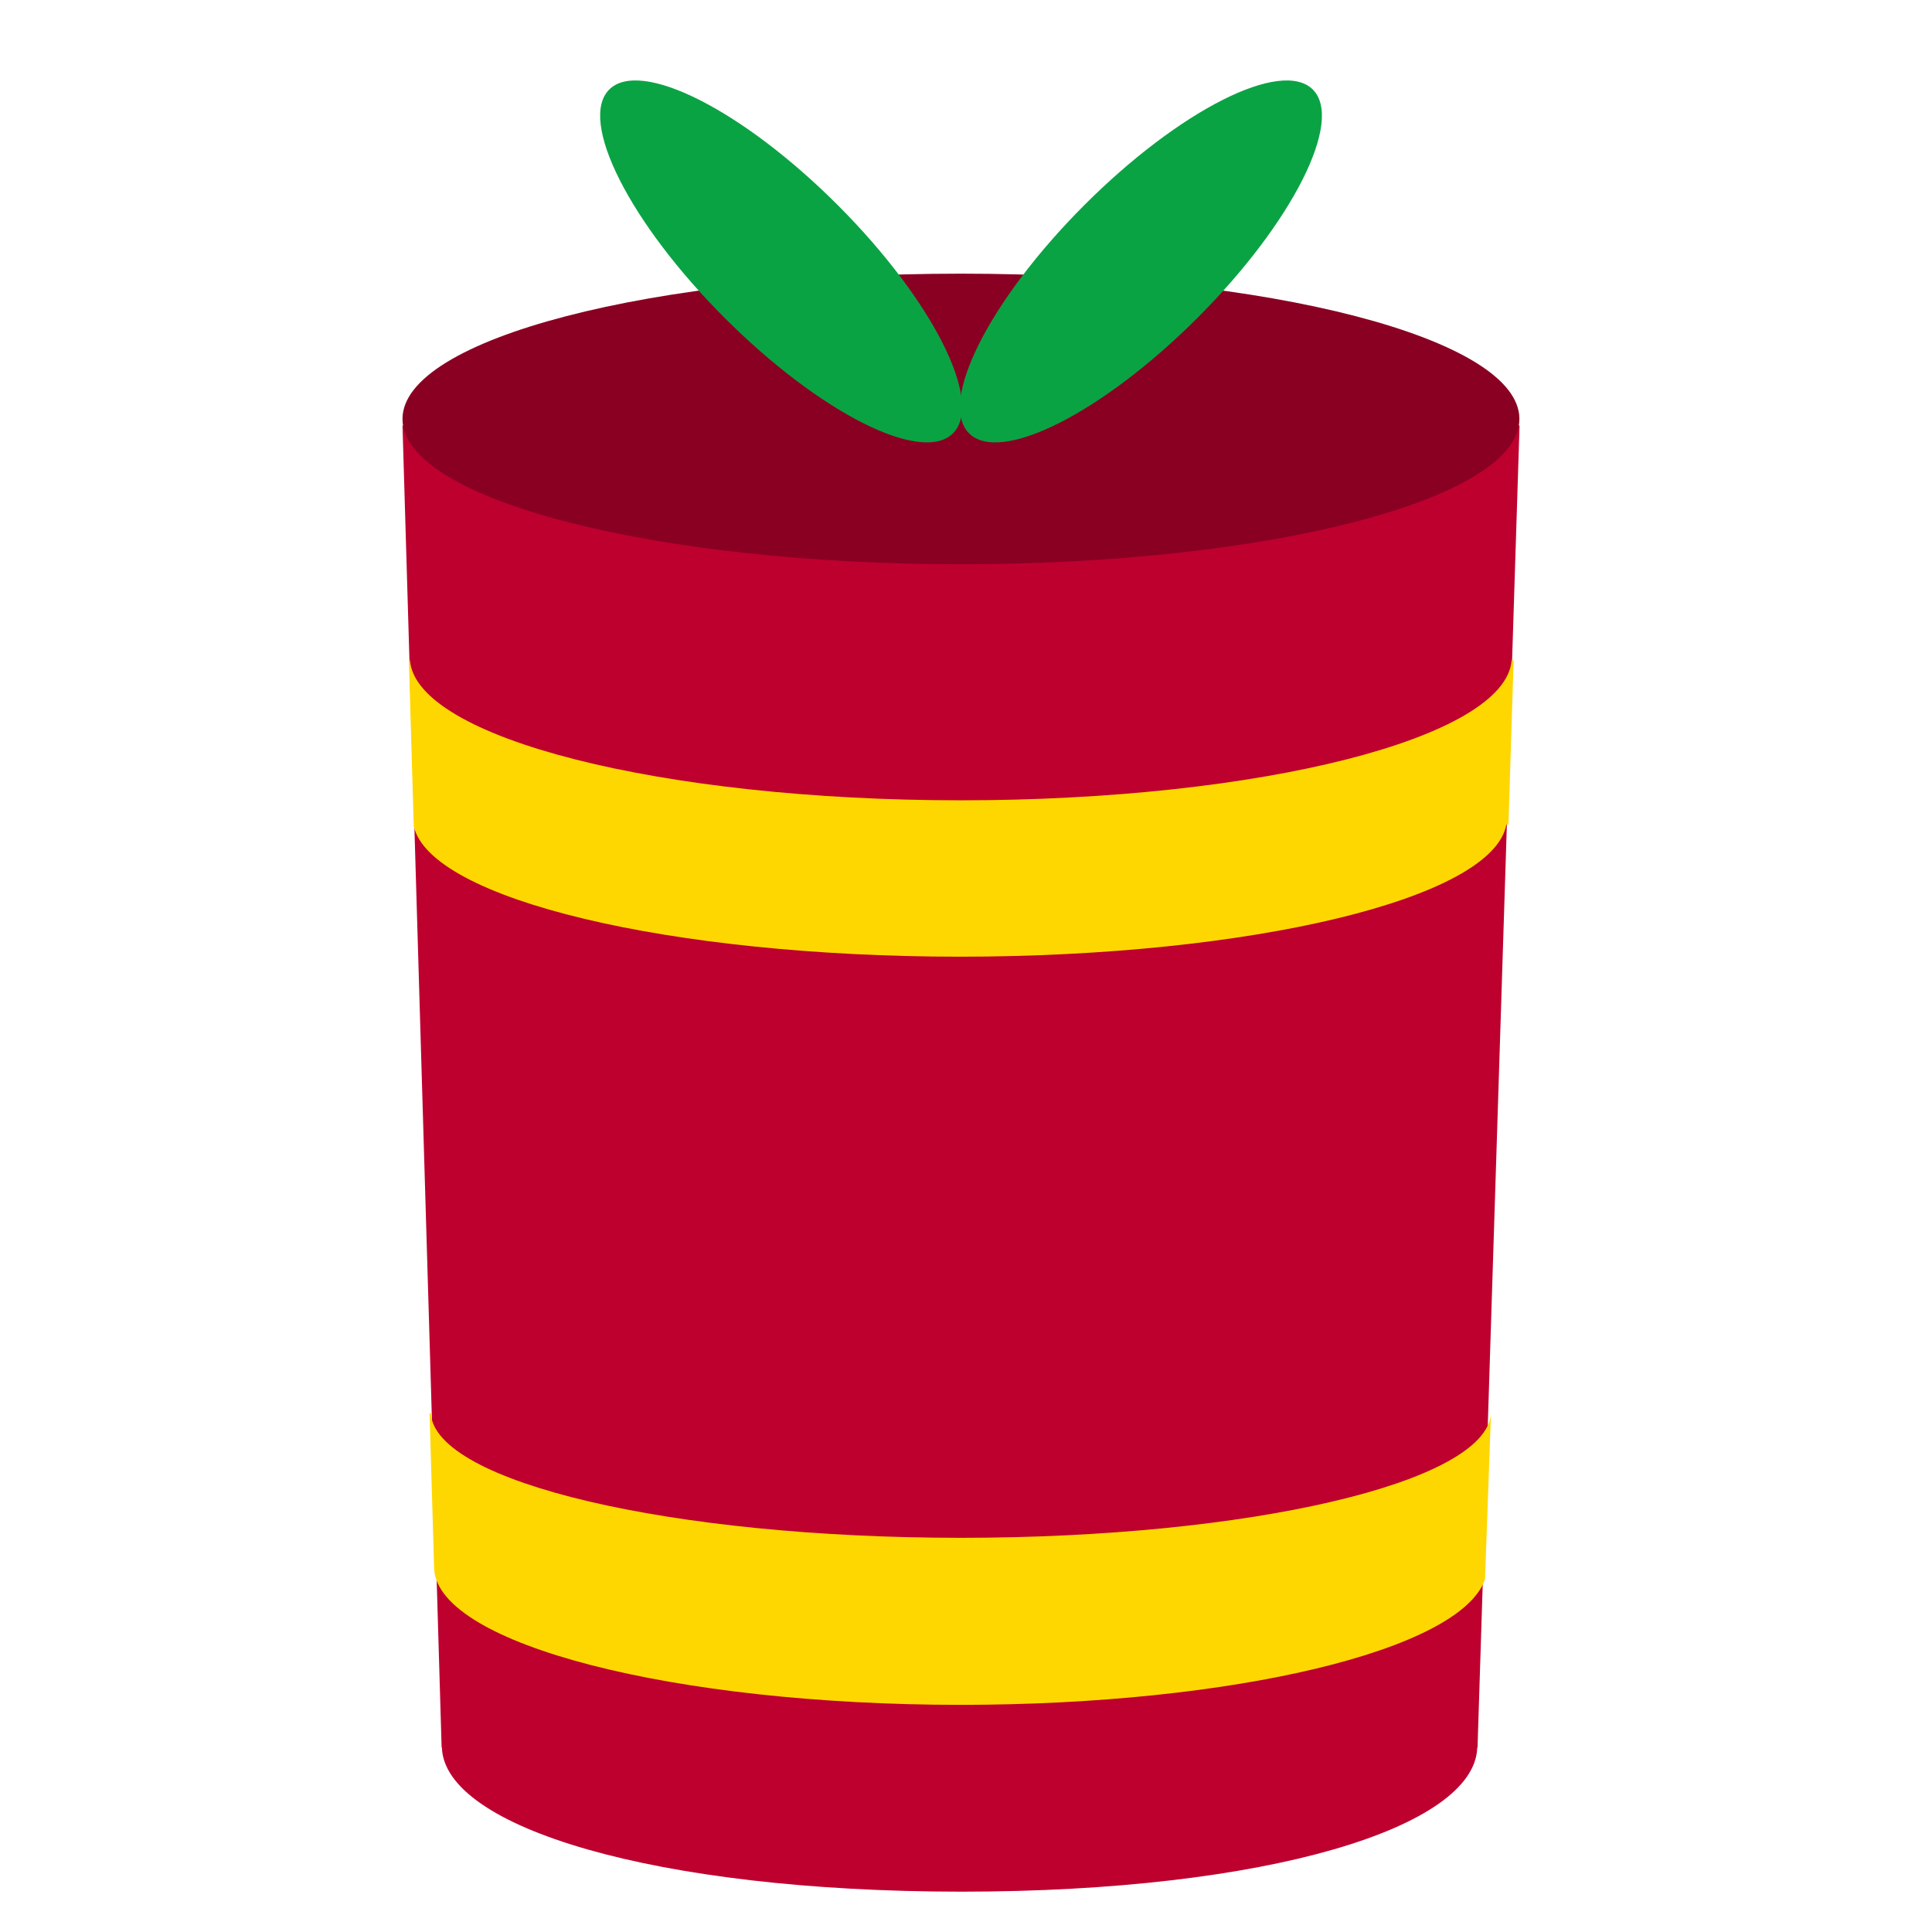
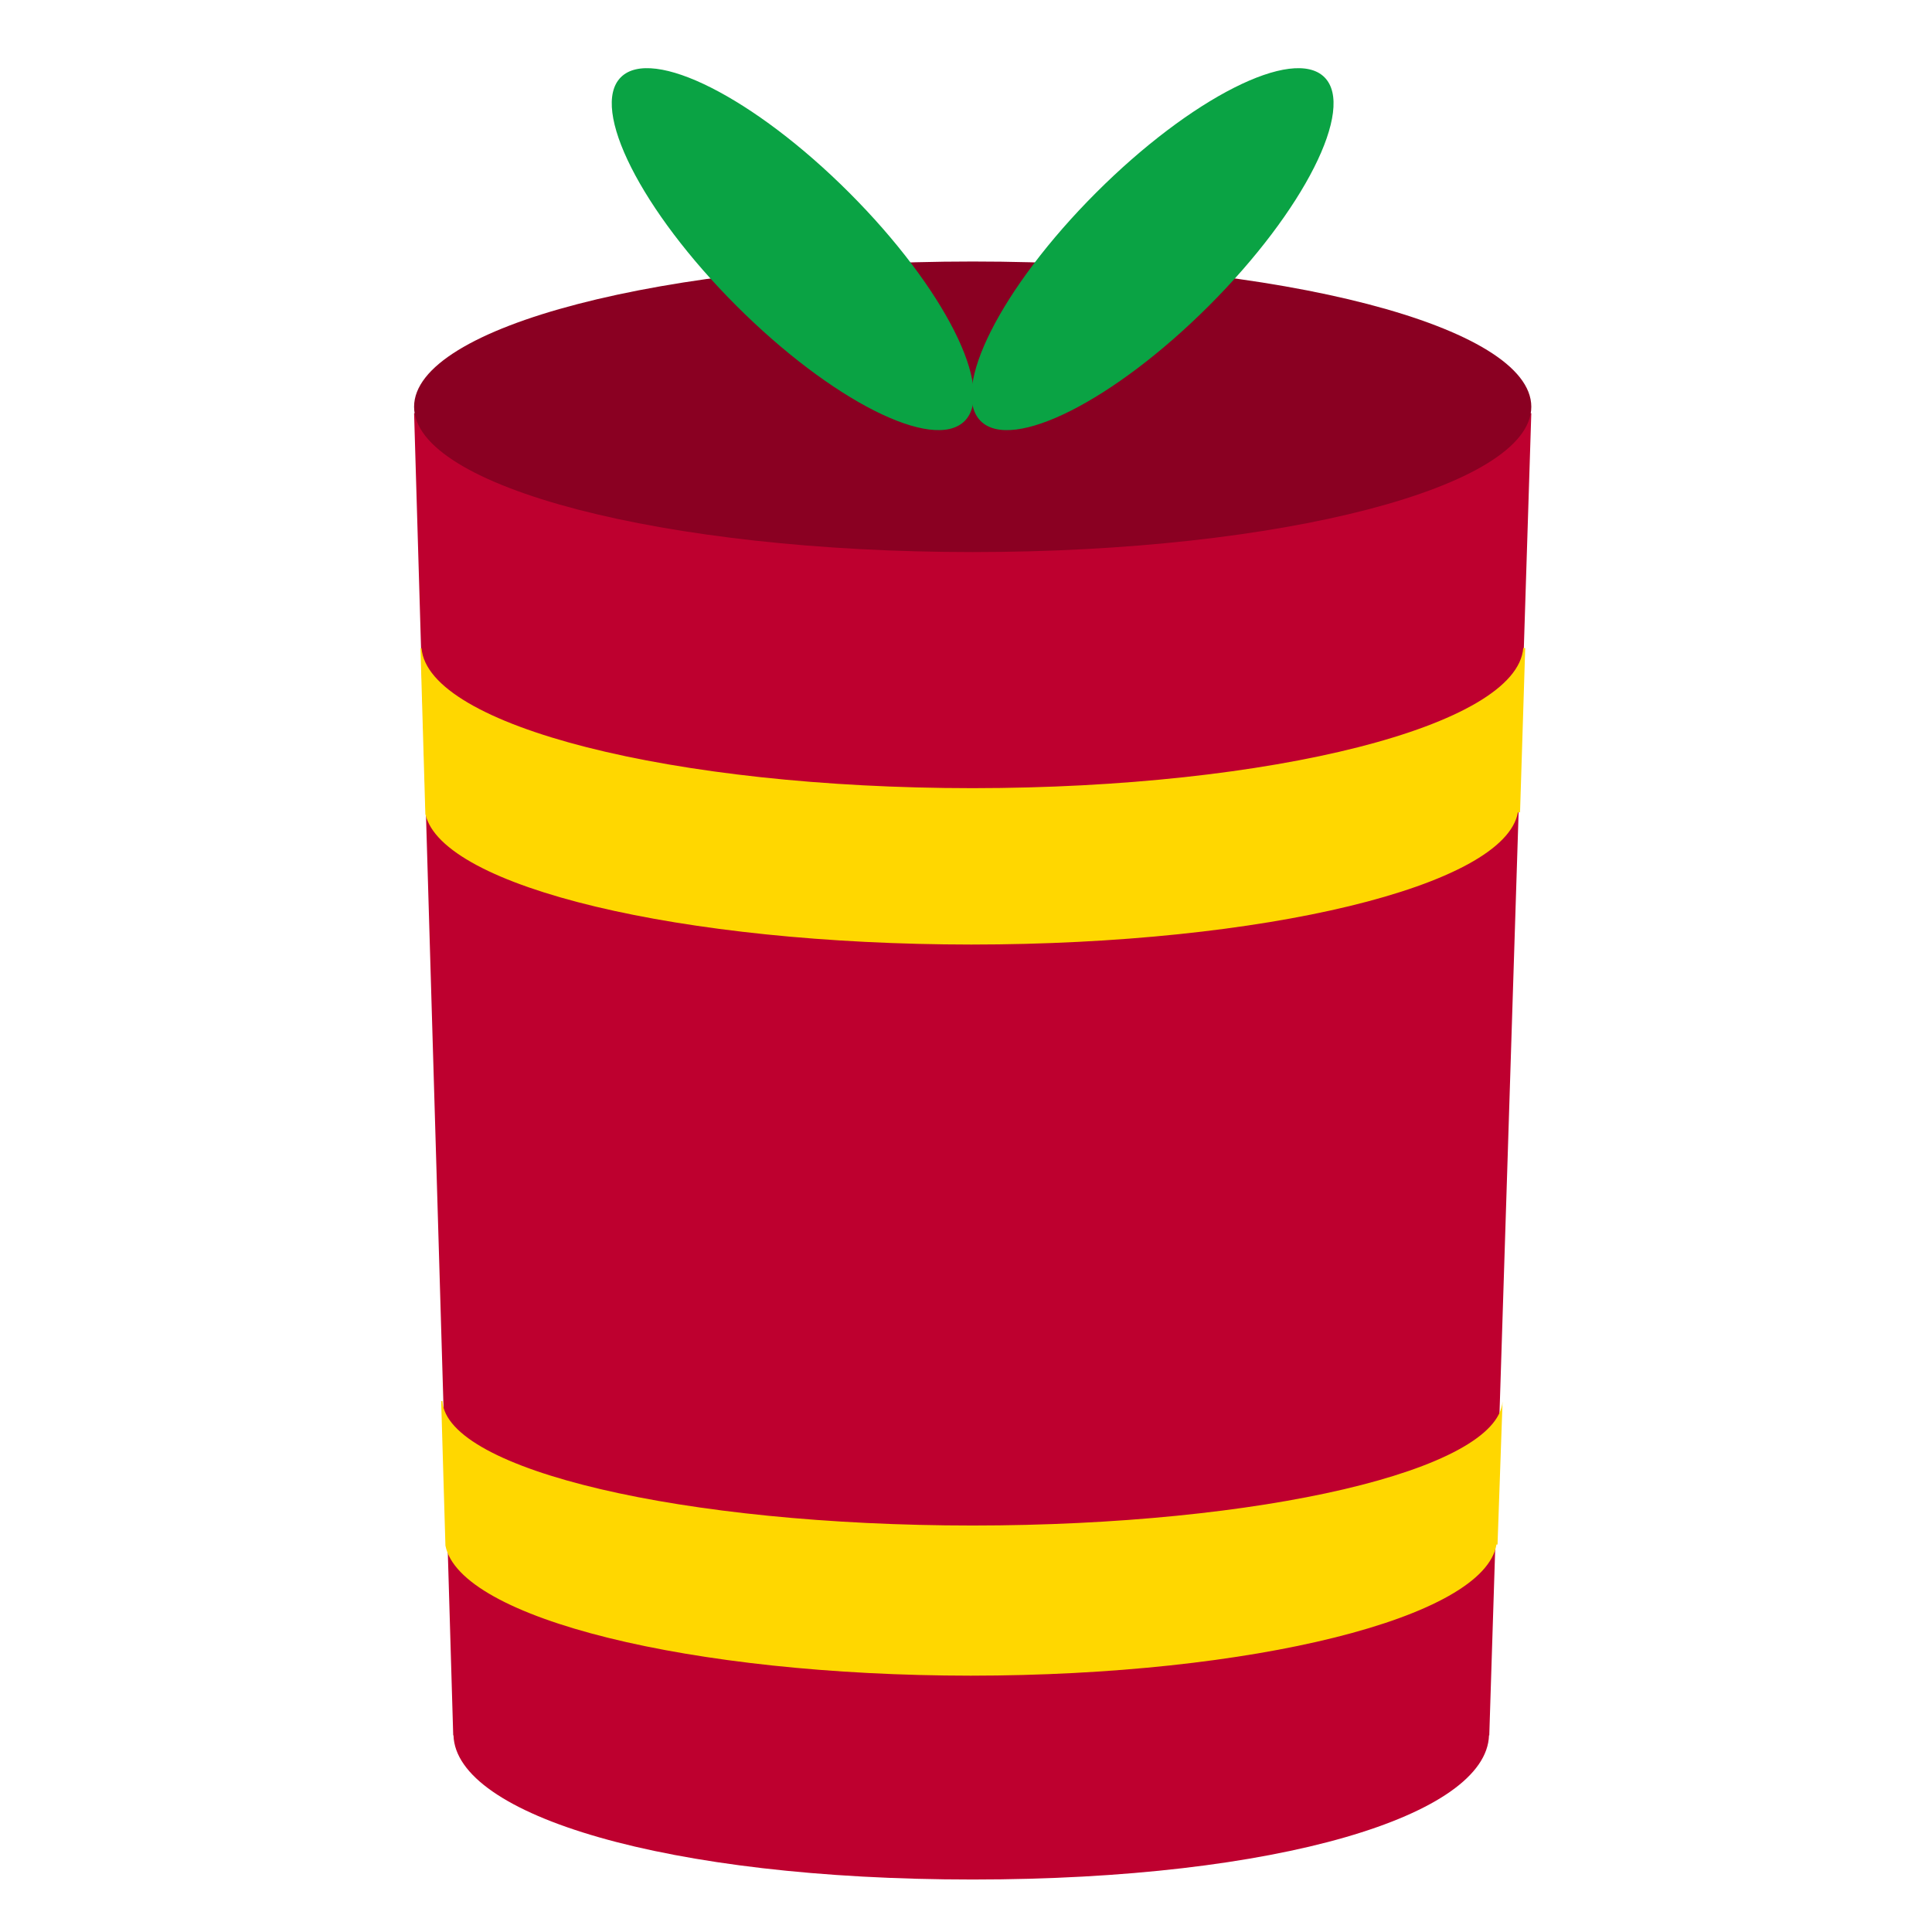
<svg xmlns="http://www.w3.org/2000/svg" width="48" height="48" viewBox="0 0 12.7 12.7" version="1.1" id="svg1">
  <defs id="defs1" />
-   <g id="layer1" style="display:inline" transform="translate(-109.6552,-160.0101)">
-     <path id="ellipse1" style="display:inline;fill:#be002f;fill-opacity:1;stroke:#000009;stroke-width:0;stroke-linecap:round;stroke-linejoin:round;paint-order:stroke fill markers" d="m 112.301,162.807 0.257,8.683 v 0.007 h 0.002 c 0.016,0.524 1.397,0.947 3.413,0.948 2.016,-2.1e-4 3.378,-0.423 3.393,-0.948 h 0.002 v -0.007 l 0.276,-8.683 z" />
-     <ellipse style="display:inline;fill:#8a0022;fill-opacity:1;stroke:#9b4400;stroke-width:0;stroke-linecap:round;stroke-linejoin:round;stroke-dasharray:none;stroke-opacity:1;paint-order:stroke fill markers" id="path1" cx="115.972" cy="162.764" rx="3.671" ry="0.955" />
-     <g id="g17" transform="matrix(0.09431319,0,0,0.09431319,101.3909,143.3307)" style="display:inline">
-       <ellipse style="display:inline;fill:#0aa344;fill-opacity:1;stroke:#000009;stroke-width:0;stroke-linecap:round;stroke-linejoin:round;stroke-dasharray:none;paint-order:stroke fill markers" id="path16" cx="256.129" cy="19.745" rx="5.567" ry="16.942" transform="rotate(45)" />
-       <ellipse style="display:inline;fill:#0aa344;fill-opacity:1;stroke:#000009;stroke-width:0;stroke-linecap:round;stroke-linejoin:round;stroke-dasharray:none;paint-order:stroke fill markers" id="ellipse16" cx="-37.479" cy="238.394" rx="5.567" ry="16.942" transform="rotate(-45)" />
-     </g>
+   <path id="ellipse1-7" style="display:inline;fill:#be002f;fill-opacity:1;stroke:#000009;stroke-width:0;stroke-linecap:round;stroke-linejoin:round;paint-order:stroke fill markers" d="m 2.722,2.716 0.257,8.684 v 0.007 h 0.002 c 0.016,0.524 1.397,0.948 3.413,0.948 2.016,-1.5e-4 3.378,-0.423 3.394,-0.948 h 0.002 v -0.007 L 10.066,2.716 Z" />
+   <ellipse style="display:inline;fill:#8a0022;fill-opacity:1;stroke:#9b4400;stroke-width:0;stroke-linecap:round;stroke-linejoin:round;stroke-dasharray:none;stroke-opacity:1;paint-order:stroke fill markers" id="path1-5" cx="6.394" cy="2.674" rx="3.672" ry="0.955" />
+   <g id="g17-9" transform="matrix(0.09431711,0,0,0.09431711,-8.188491,-16.76084)" style="display:inline">
+     <ellipse style="display:inline;fill:#0aa344;fill-opacity:1;stroke:#000009;stroke-width:0;stroke-linecap:round;stroke-linejoin:round;stroke-dasharray:none;paint-order:stroke fill markers" id="path16-5" cx="256.129" cy="19.745" rx="5.567" ry="16.942" transform="rotate(45)" />
+     <ellipse style="display:inline;fill:#0aa344;fill-opacity:1;stroke:#000009;stroke-width:0;stroke-linecap:round;stroke-linejoin:round;stroke-dasharray:none;paint-order:stroke fill markers" id="ellipse16-3" cx="-37.479" cy="238.394" rx="5.567" ry="16.942" transform="rotate(-45)" />
  </g>
-   <g id="layer2" style="display:inline" transform="translate(-109.6552,-160.0101)">
-     <path id="ellipse1-1-3" style="display:inline;fill:#ffd700;fill-opacity:1;stroke:#000009;stroke-width:0;stroke-linecap:round;stroke-linejoin:round;paint-order:stroke fill markers" d="m 112.343,164.351 0.032,1.09 a 3.603,0.91 0 0 0 3.589,0.858 3.603,0.91 0 0 0 3.593,-0.868 h 0.014 l 0.034,-1.08 h -0.013 a 3.626,0.94 0 0 1 -3.621,0.92 3.626,0.94 0 0 1 -3.621,-0.92 z" />
-   </g>
-   <g id="layer4" transform="translate(-109.6552,-160.0101)" style="display:inline">
-     <path id="ellipse1-0-1" style="display:inline;fill:#ffd700;fill-opacity:1;stroke:#000009;stroke-width:0;stroke-linecap:round;stroke-linejoin:round;paint-order:stroke fill markers" d="m 112.479,169.3 0.03,1.026 a 3.467,0.907 0 0 0 3.463,0.891 3.467,0.907 0 0 0 3.445,-0.825 l 0.039,-1.088 a 3.488,0.831 0 0 1 -3.484,0.815 3.488,0.831 0 0 1 -3.485,-0.819 z" />
-   </g>
+   <path id="ellipse1-1-3-2" style="display:inline;fill:#ffd700;fill-opacity:1;stroke:#000009;stroke-width:0;stroke-linecap:round;stroke-linejoin:round;paint-order:stroke fill markers" d="m 2.764,4.261 0.032,1.09 a 3.603,0.91 0 0 0 3.589,0.858 3.603,0.91 0 0 0 3.593,-0.869 h 0.014 l 0.034,-1.08 h -0.013 A 3.626,0.94 0 0 1 6.393,5.181 3.626,0.94 0 0 1 2.771,4.261 Z" />
+   <path id="ellipse1-0-1-7" style="display:inline;fill:#ffd700;fill-opacity:1;stroke:#000009;stroke-width:0;stroke-linecap:round;stroke-linejoin:round;paint-order:stroke fill markers" d="m 2.9,9.21 0.028,0.95 a 3.465,0.901 0 0 0 3.453,0.855 3.465,0.901 0 0 0 3.456,-0.862 h 0.007 L 9.877,9.213 A 3.489,0.831 0 0 1 6.393,10.028 3.489,0.831 0 0 1 2.908,9.21 Z" />
</svg>
